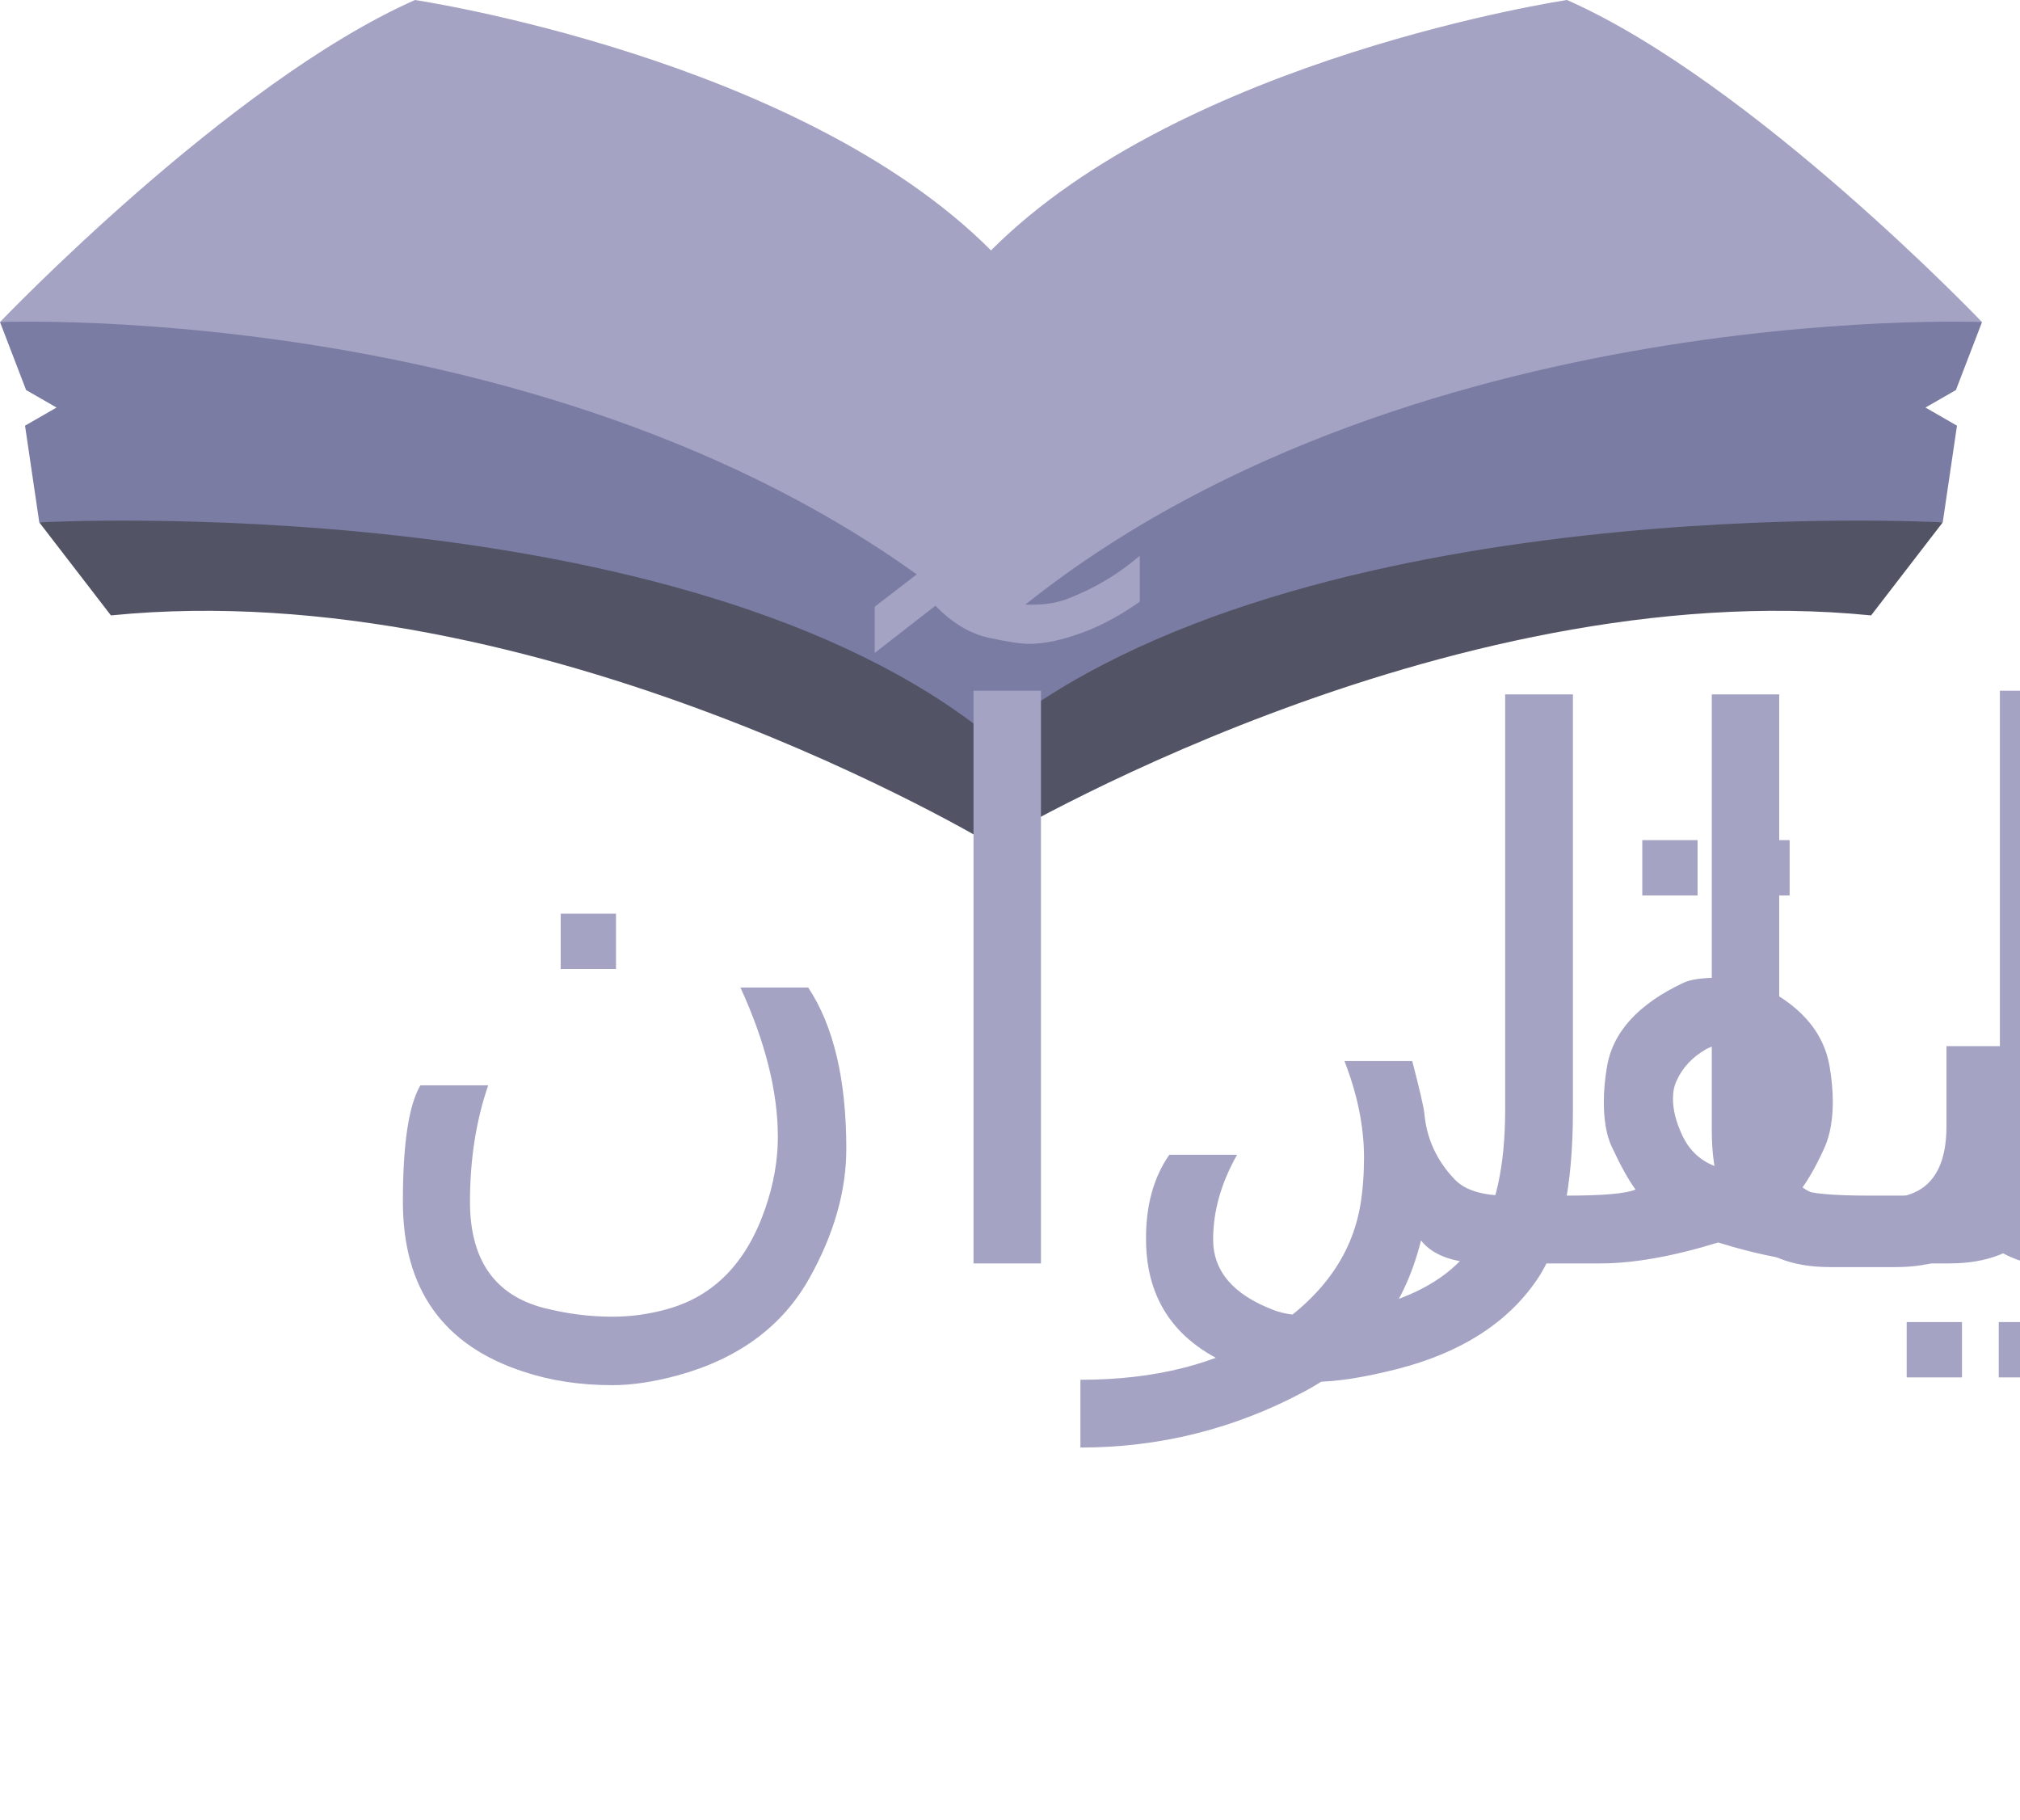
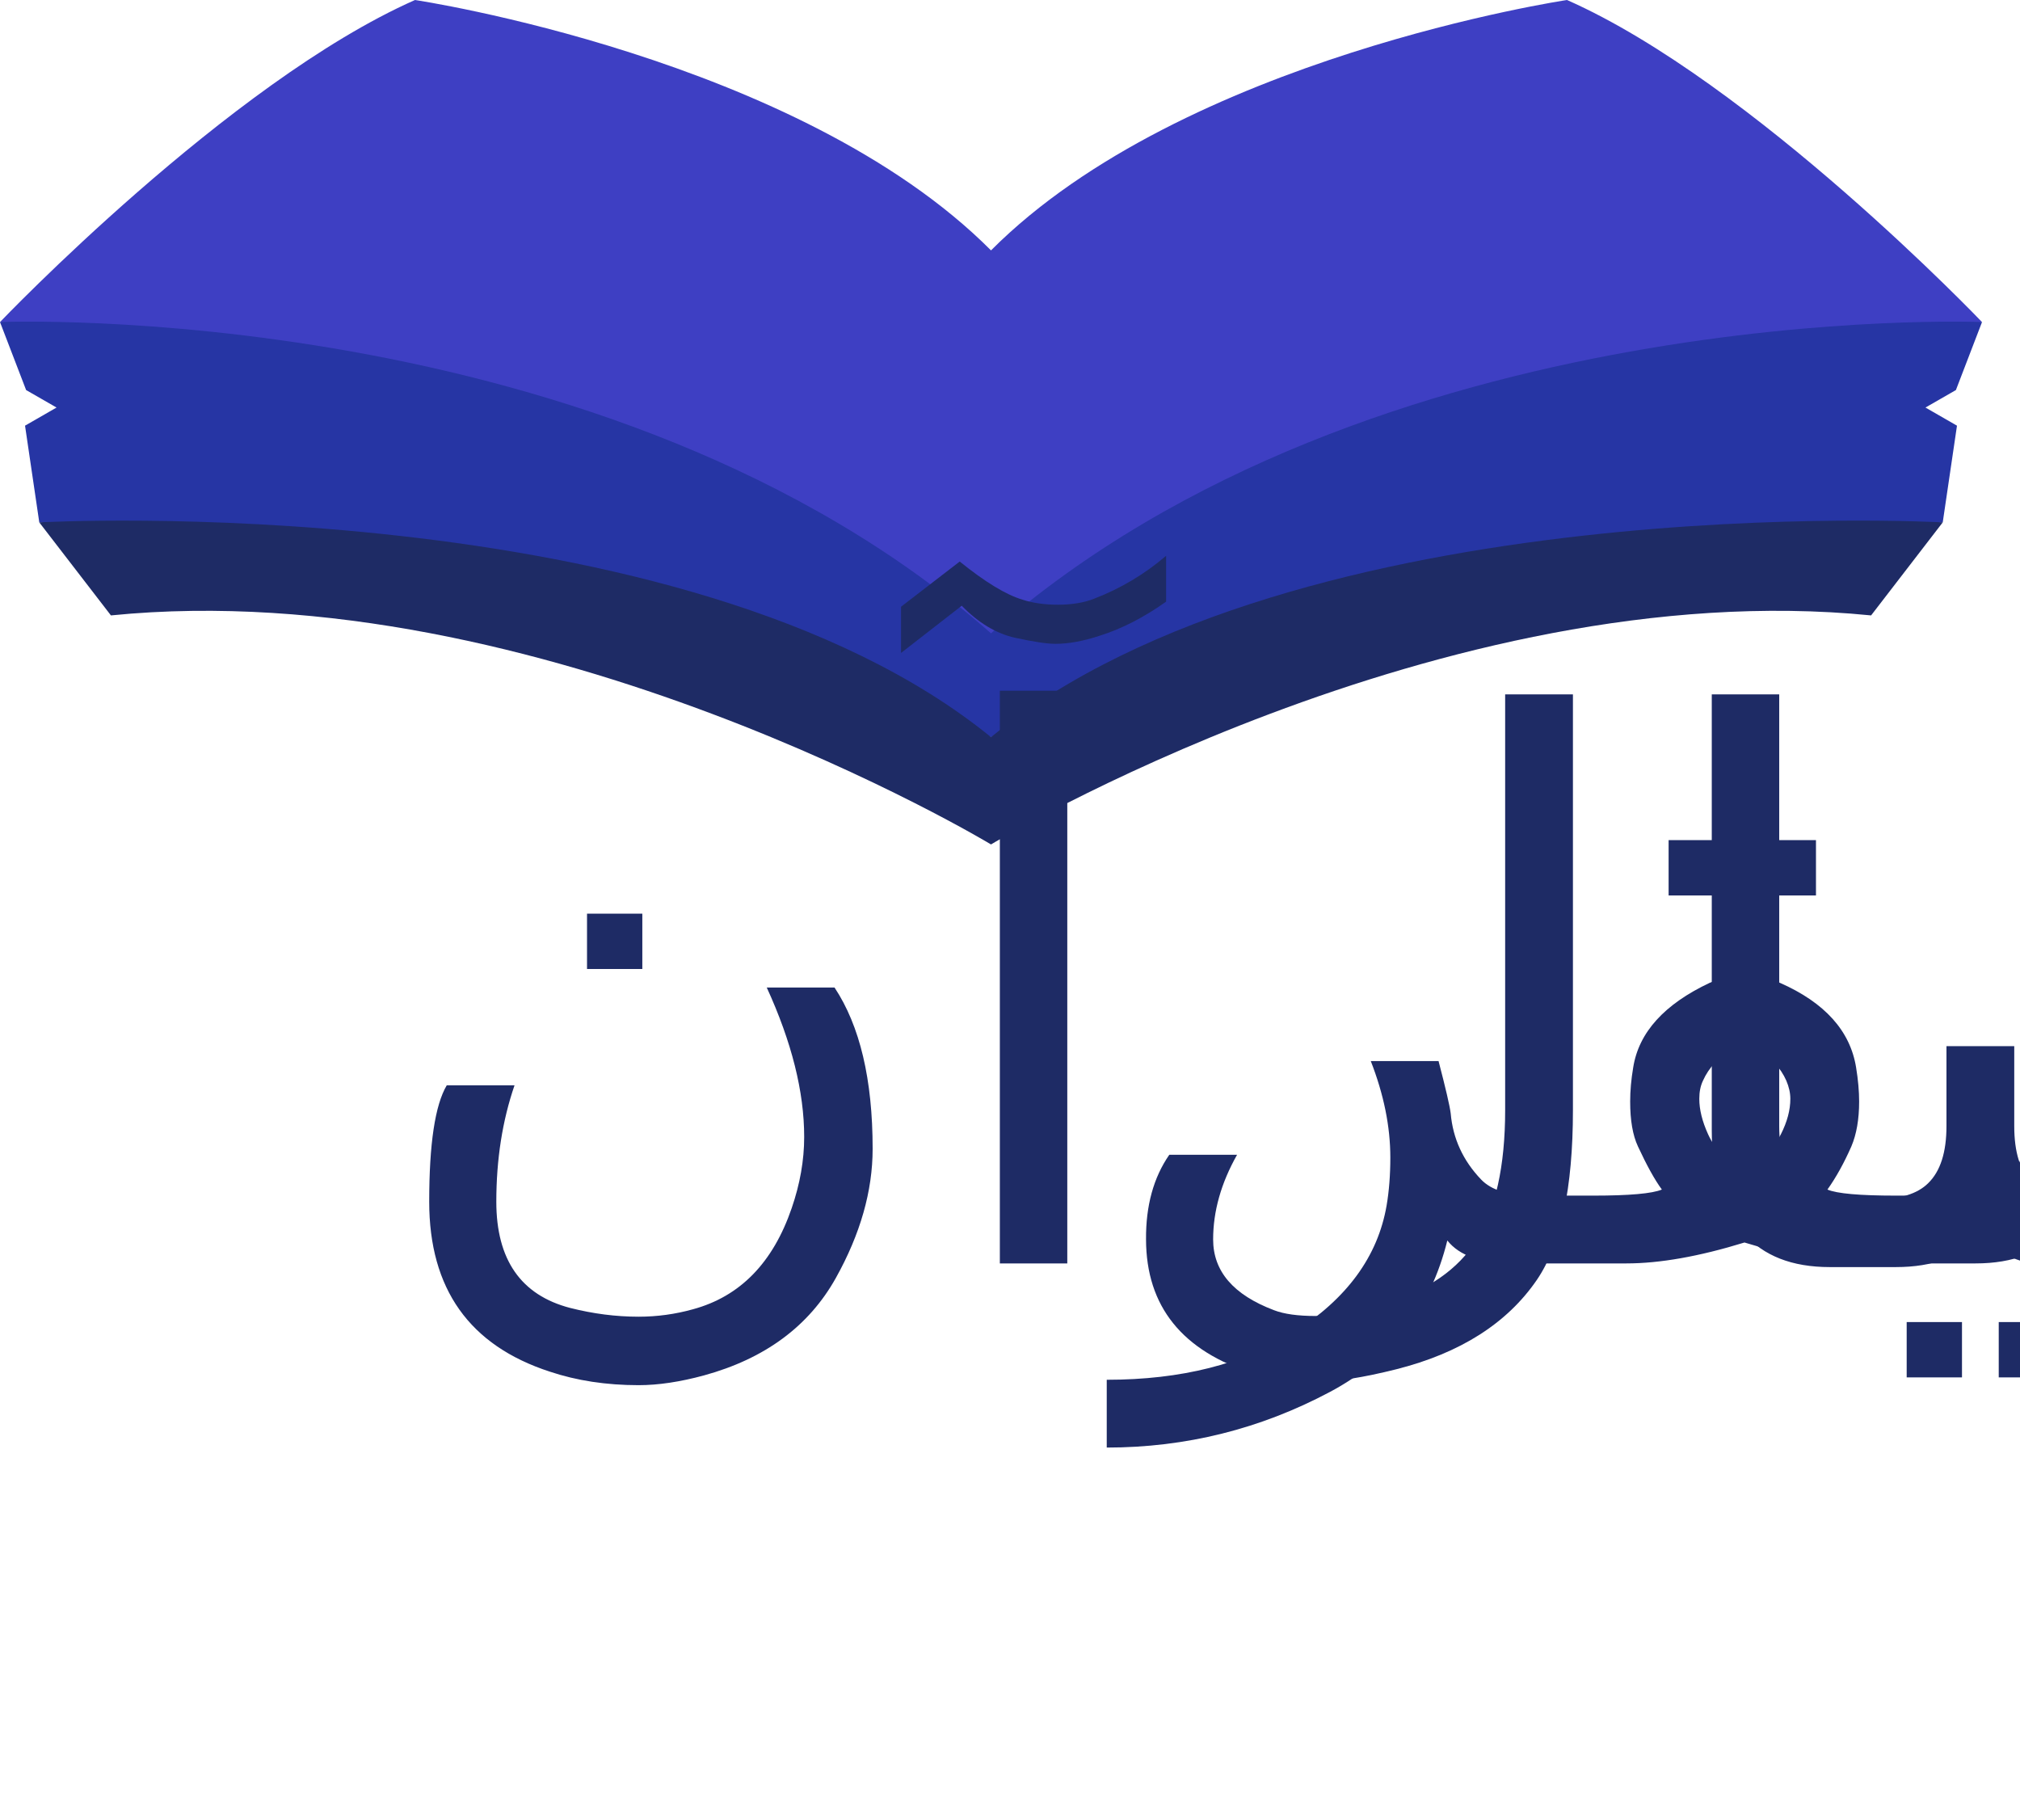
<svg xmlns="http://www.w3.org/2000/svg" id="Layer_2" data-name="Layer 2" viewBox="0 0 93.6 84.31">
  <defs>
    <style>
      .cls-1 {
-         font-family: Aldhabi, Aldhabi;
-         font-size: 34.92px;
+         fill: #3e3fc3;
      }

-       .cls-1, .cls-2 {
-         fill: #a5a3c3;
+       .cls-2 {
+         fill: #2635a4;
      }

-       .cls-3 {
-         fill: #7b7ca4;
+       .cls-3, .cls-4 {
+         fill: #1e2b65;
      }

      .cls-4 {
-         fill: #525465;
+         font-family: Aldhabi, Aldhabi;
+         font-size: 34.92px;
      }
    </style>
  </defs>
  <g id="OBJECTS">
    <g>
-       <path class="cls-2" d="M72.61,0s-17.77,2.65-26.69,11.6C37,2.65,19.23,0,19.23,0,10.61,3.81,0,14.92,0,14.92,0,14.92,20.39,18.9,24.37,20.56c3.98,1.66,21.55,10.44,21.55,10.44,0,0,17.57-8.79,21.55-10.44s24.37-5.64,24.37-5.64c0,0-10.61-11.11-19.23-14.92Z" />
-       <path class="cls-3" d="M90.63,18.07l1.21-3.15s-28.18-1.16-45.92,14.42C28.18,13.76,0,14.92,0,14.92l1.21,3.15,1.41.81-1.46.84.66,4.48,18.4,2.32,25.7,7.63,25.7-7.63,18.4-2.32.66-4.48-1.46-.84,1.41-.81Z" />
-       <path class="cls-4" d="M45.92,34.15C31.66,22.55,1.82,24.2,1.82,24.2l3.32,4.31c19.89-1.99,40.78,10.61,40.78,10.61,0,0,20.89-12.6,40.78-10.61l3.32-4.31s-29.84-1.66-44.1,9.95Z" />
+       <path class="cls-1" d="M72.61,0s-17.77,2.65-26.69,11.6C37,2.65,19.23,0,19.23,0,10.61,3.81,0,14.92,0,14.92c0,0,20.39,3.98,24.37,5.64,3.98,1.66,21.55,10.44,21.55,10.44,0,0,17.57-8.79,21.55-10.44s24.37-5.64,24.37-5.64c0,0-10.61-11.11-19.23-14.92Z" />
+       <path class="cls-2" d="M90.63,18.07l1.21-3.15s-28.18-1.16-45.92,14.42C28.18,13.76,0,14.92,0,14.92l1.21,3.15,1.41.81-1.46.84.66,4.48,18.4,2.32,25.7,7.63,25.7-7.63,18.4-2.32.66-4.48-1.46-.84,1.41-.81Z" />
+       <path class="cls-3" d="M45.92,34.15C31.66,22.55,1.82,24.2,1.82,24.2l3.32,4.31c19.89-1.99,40.78,10.61,40.78,10.61,0,0,20.89-12.6,40.78-10.61l3.32-4.31s-29.84-1.66-44.1,9.95Z" />
    </g>
-     <text class="cls-1" transform="translate(50.65 58.7)">
+     <text class="cls-4" transform="translate(50.65 58.7)">
      <tspan x="0" y="0">أجيال</tspan>
    </text>
-     <text class="cls-1" transform="translate(7.09 58.53)">
+     <text class="cls-4" transform="translate(8.31 58.53)">
      <tspan x="0" y="0" xml:space="preserve"> القرآن</tspan>
    </text>
  </g>
</svg>
